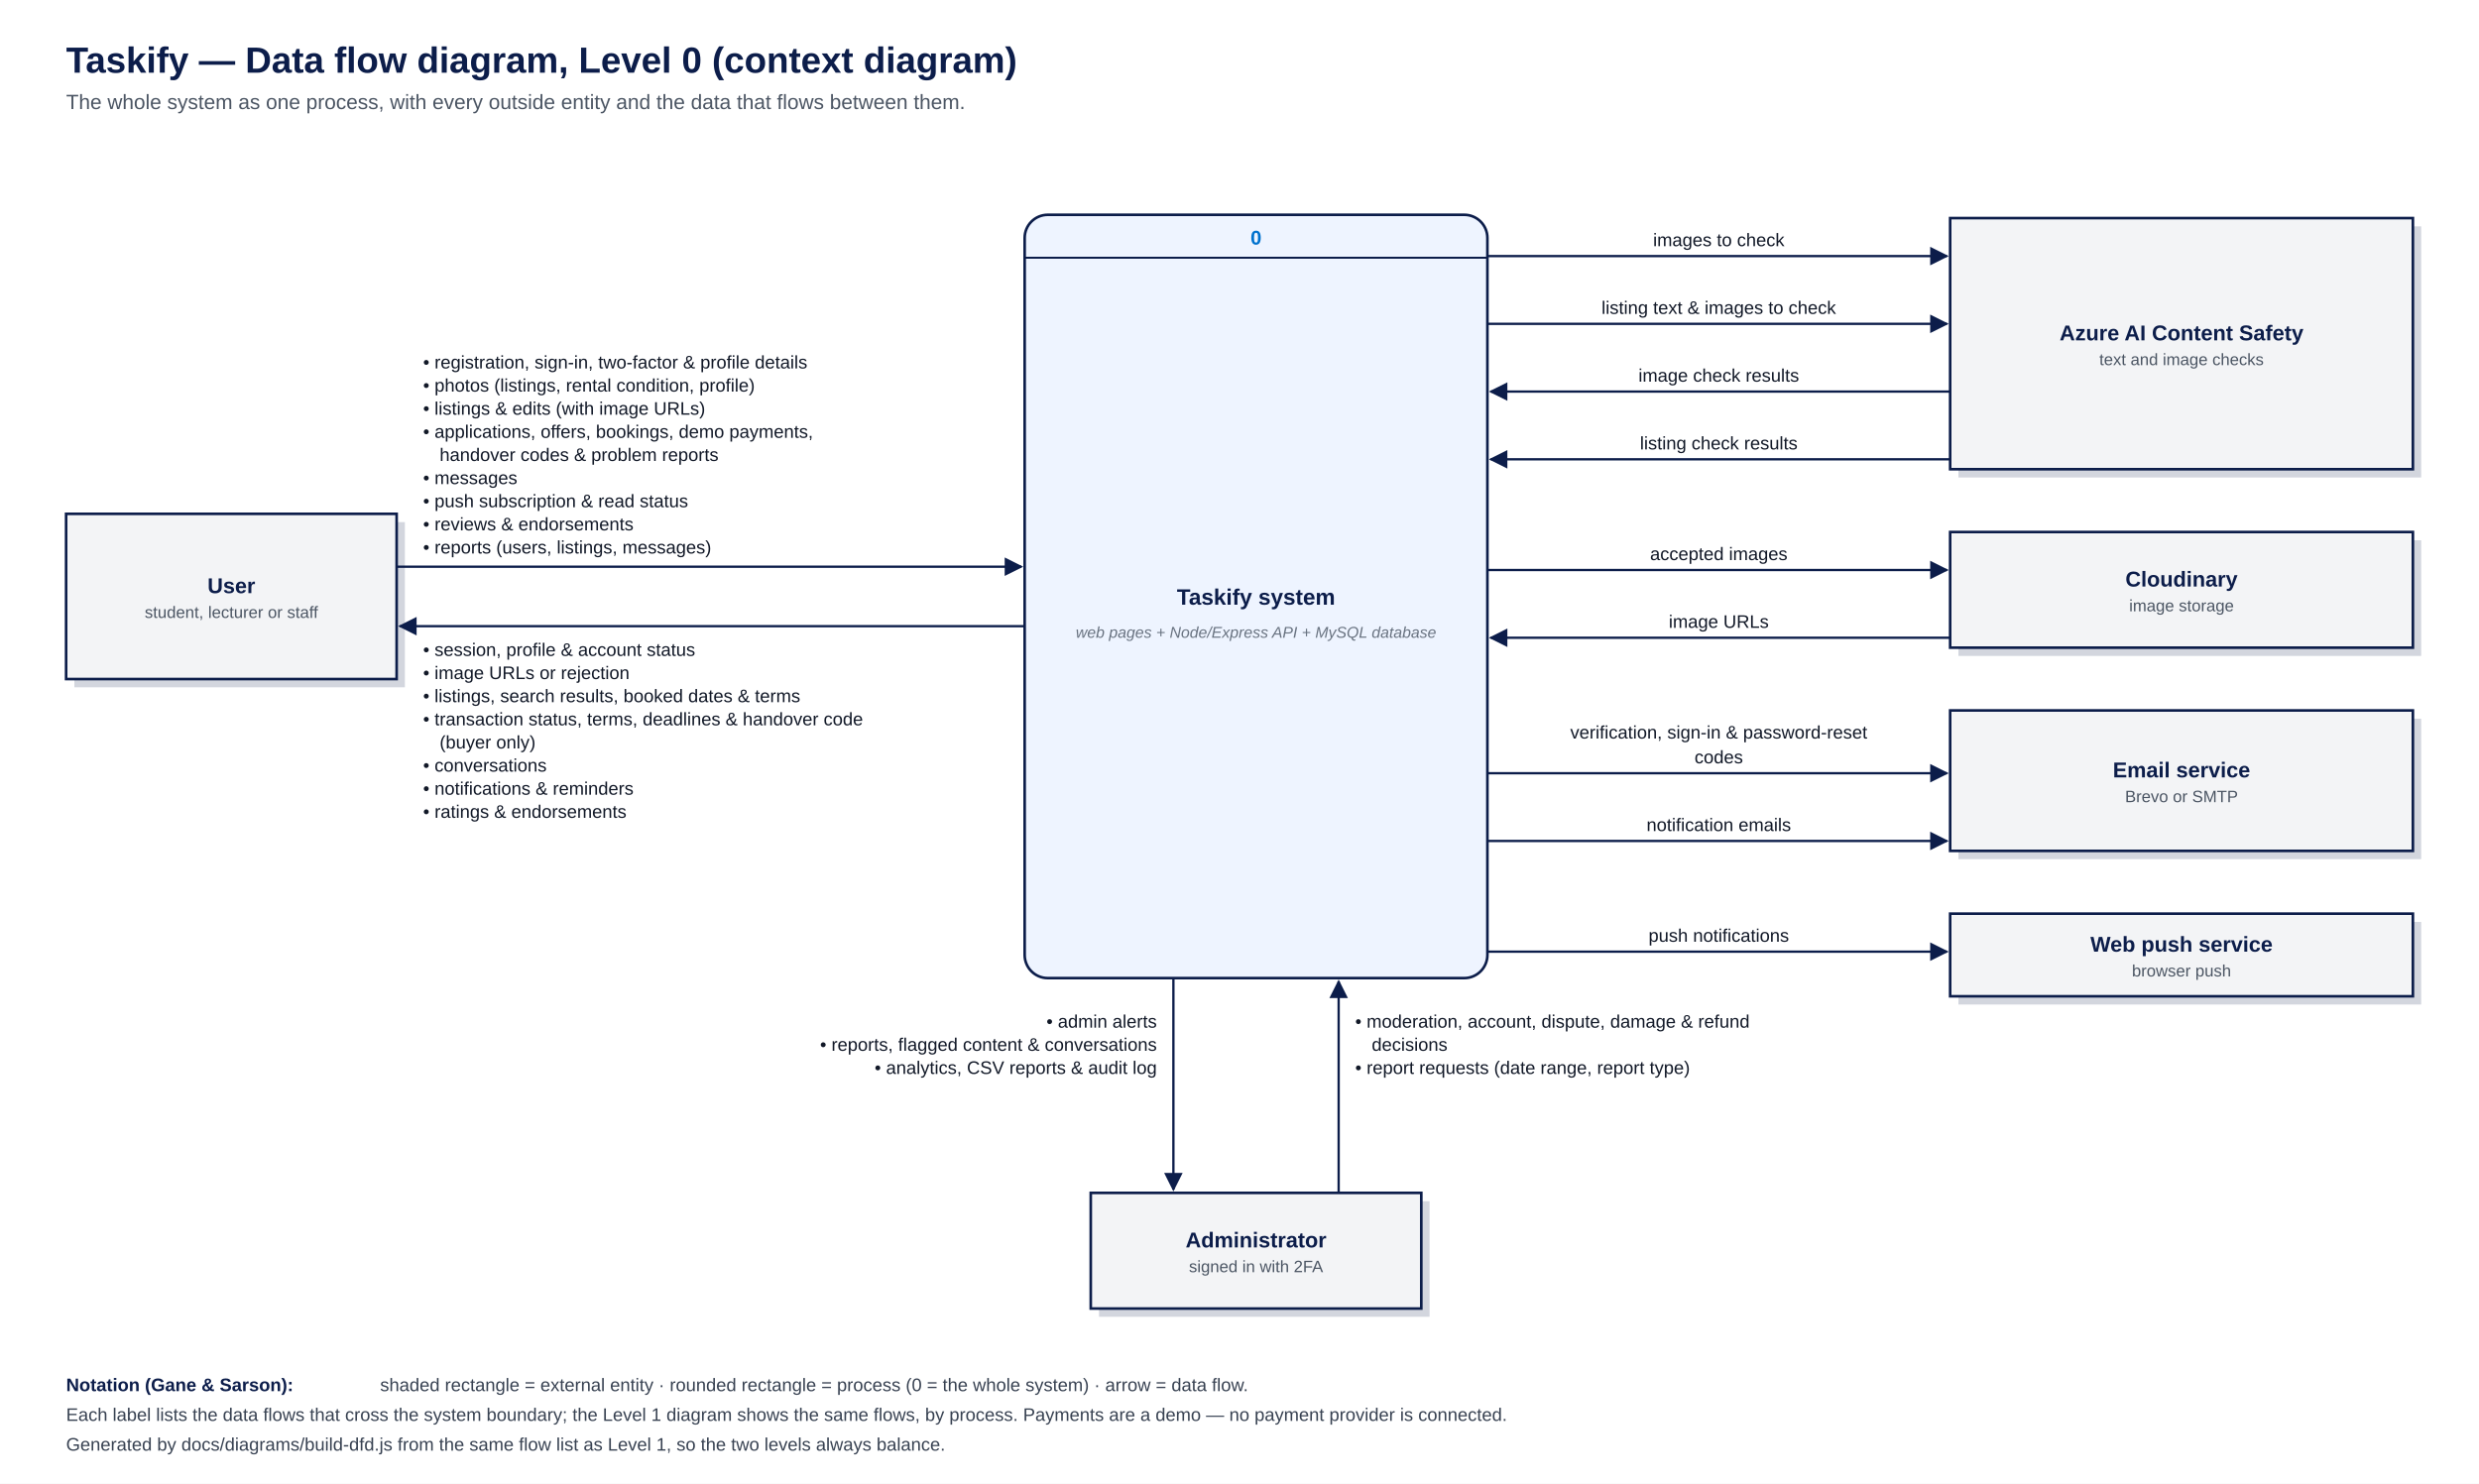
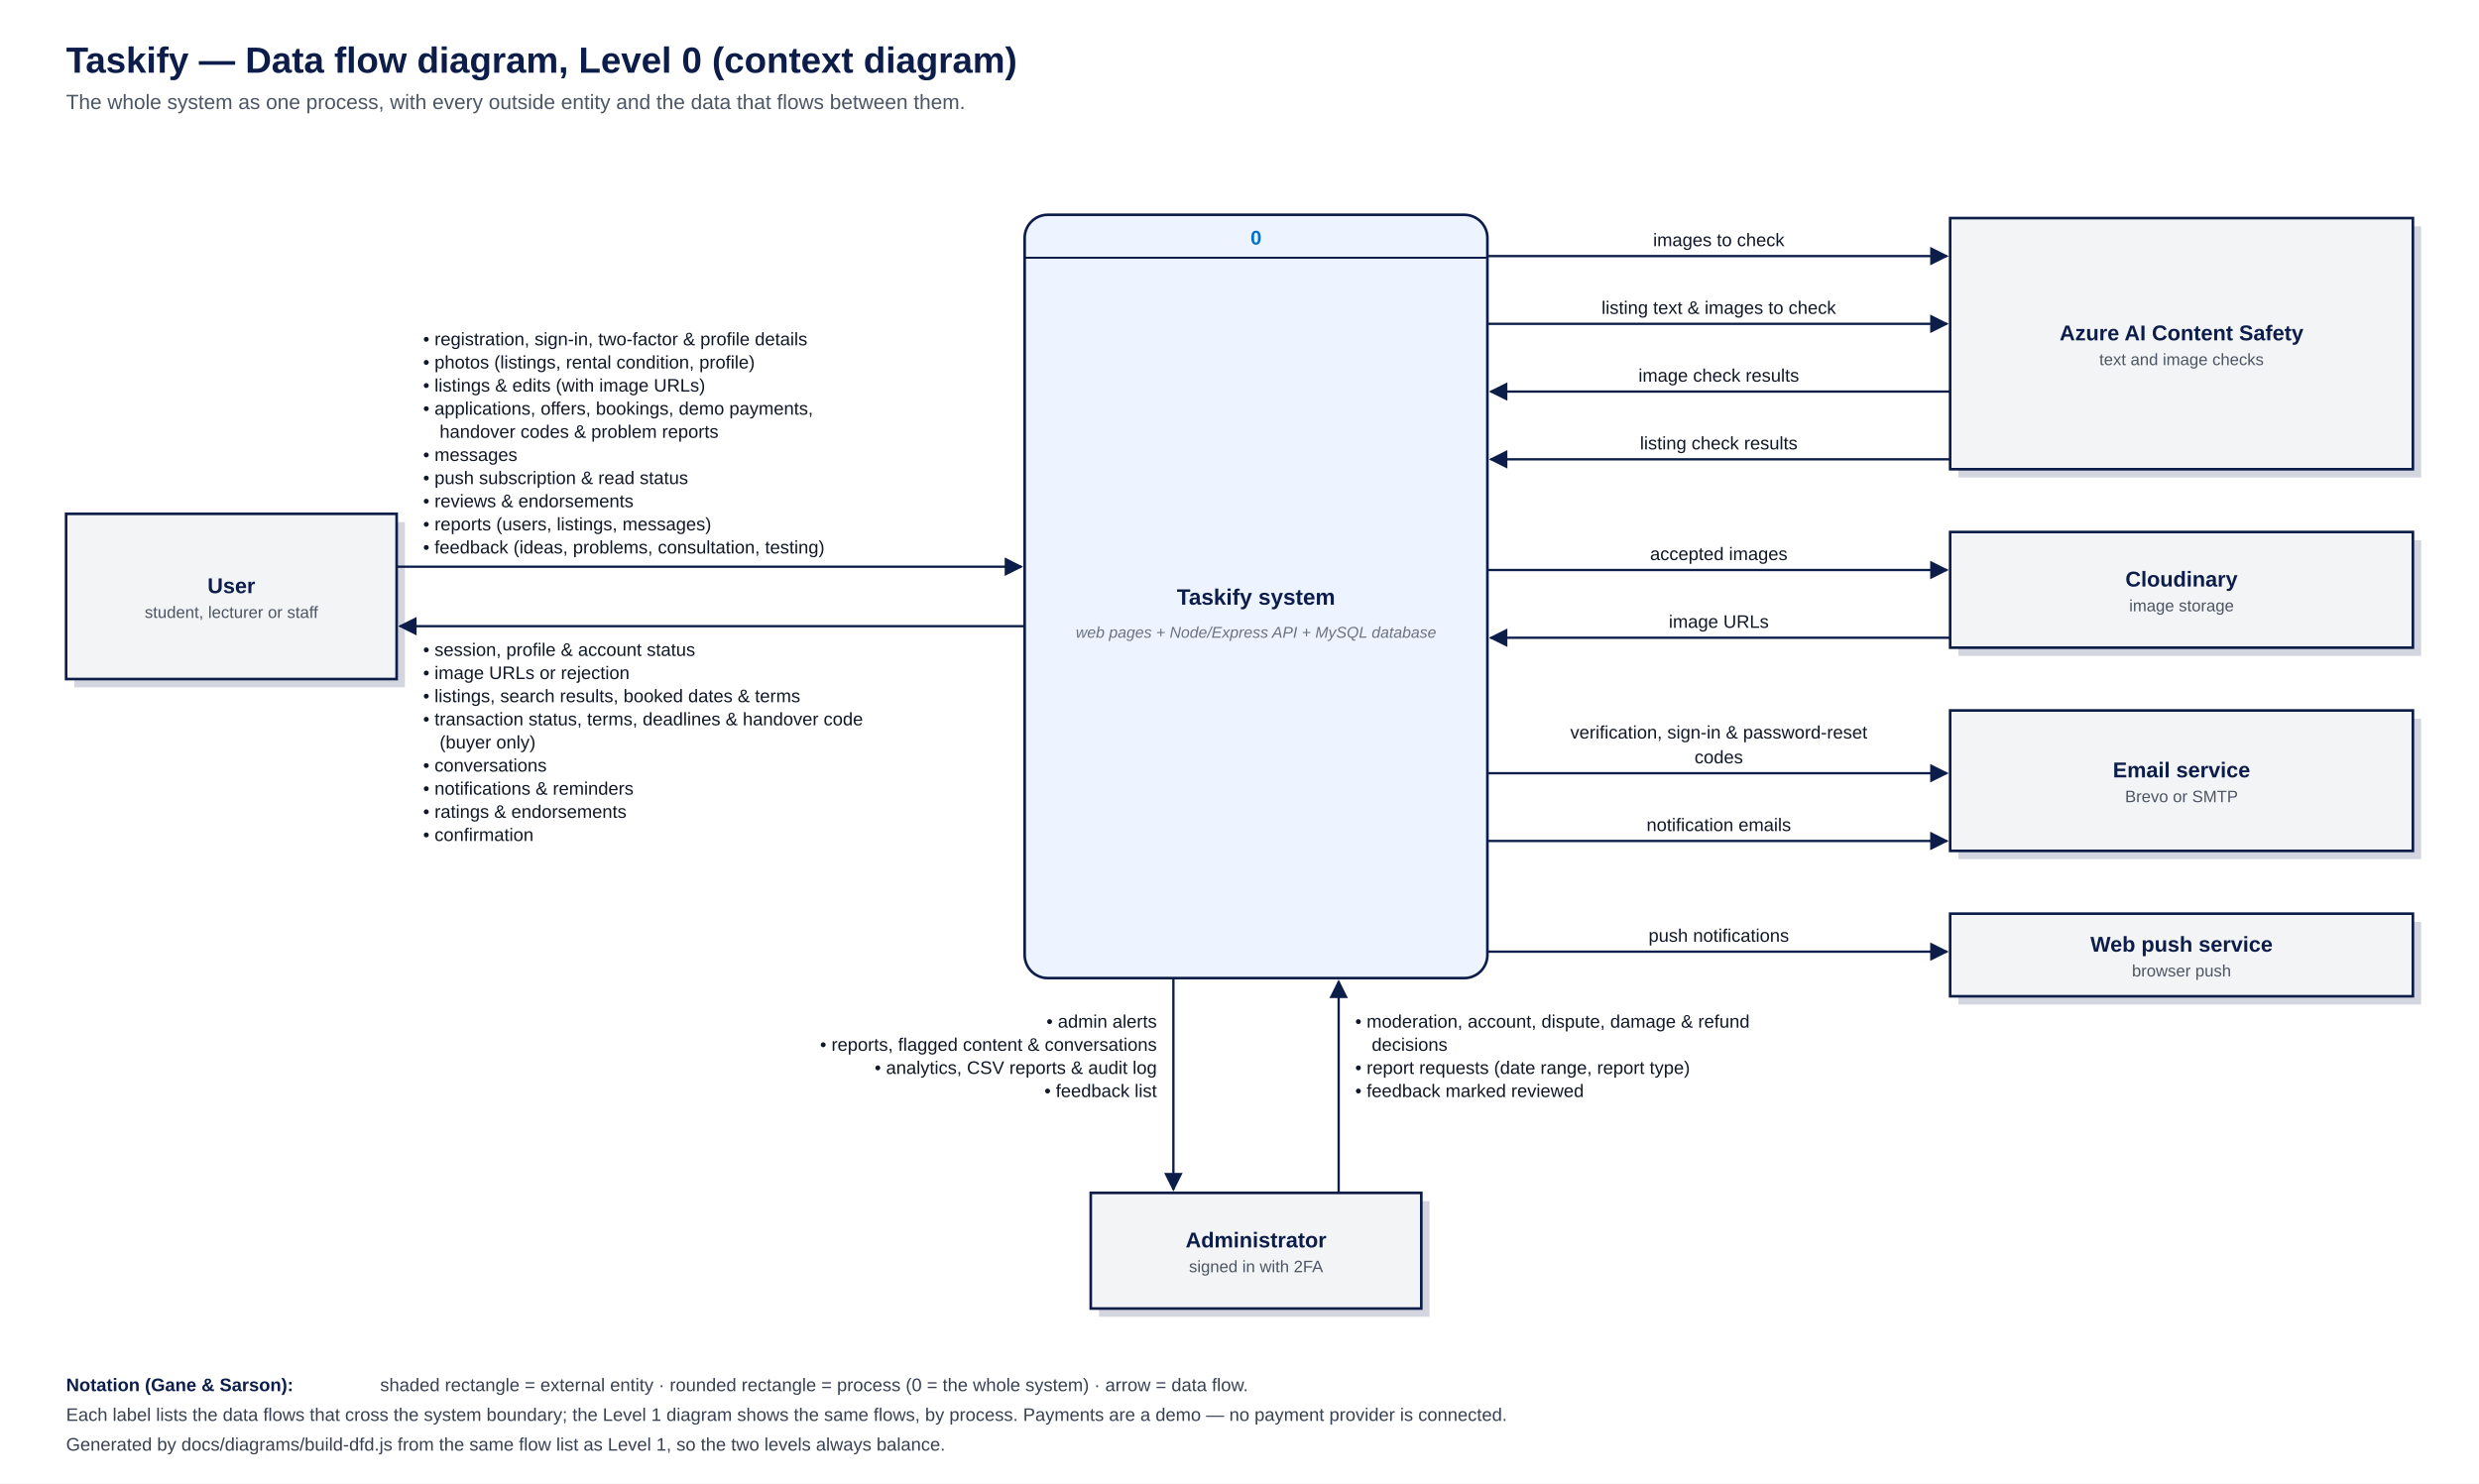
<svg xmlns="http://www.w3.org/2000/svg" viewBox="0 0 1500 898" width="1500" height="898" font-family="Poppins, 'Segoe UI', Arial, sans-serif">
  <defs>
    <marker id="arrow" viewBox="0 0 10 10" refX="9" refY="5" markerWidth="8" markerHeight="8" orient="auto-start-reverse">
      <path d="M0,0 L10,5 L0,10 z" fill="#0C1D4A" />
    </marker>
    <style>
      .title { font-size: 22px; font-weight: 700; fill: #0C1D4A; }
      .subtitle { font-size: 12.5px; fill: #4B5563; }
      .flow { fill: none; stroke: #0C1D4A; stroke-width: 1.4; marker-end: url(#arrow); }
      .flow2 { fill: none; stroke: #0C1D4A; stroke-width: 1.4; marker-end: url(#arrow); marker-start: url(#arrow); }
      .flabel { font-size: 11px; fill: #111827; }
      .proc { fill: #EEF4FF; stroke: #0C1D4A; stroke-width: 1.6; }
      .proc-id { font-size: 12px; font-weight: 700; fill: #0072CE; }
      .proc-name { font-size: 13.5px; font-weight: 700; fill: #0C1D4A; }
      .proc-code { font-size: 9.5px; fill: #687280; font-style: italic; }
      .ent { fill: #F3F4F6; stroke: #0C1D4A; stroke-width: 1.6; }
      .ent-shadow { fill: #0C1D4A; opacity: 0.18; }
      .ent-name { font-size: 13px; font-weight: 700; fill: #0C1D4A; }
      .ent-sub { font-size: 10px; fill: #4B5563; }
      .store-line { fill: none; stroke: #009B72; stroke-width: 1.6; }
      .store-fill { fill: #E6F6F0; }
      .store-id { font-size: 12px; font-weight: 700; fill: #007A5A; }
      .store-name { font-size: 12px; font-weight: 600; fill: #0C1D4A; }
      .legend { font-size: 11px; fill: #374151; }
      .legend-b { font-size: 11px; font-weight: 700; fill: #0C1D4A; }
    </style>
  </defs>
  <rect x="0" y="0" width="1500" height="898" fill="#FFFFFF" />
  <text class="title" x="40" y="44">Taskify — Data flow diagram, Level 0 (context diagram)</text>
  <text class="subtitle" x="40" y="66">The whole system as one process, with every outside entity and the data that flows between them.</text>
  <rect class="proc" x="620" y="130" width="280" height="462" rx="14" />
  <line x1="620" y1="156" x2="900" y2="156" stroke="#0C1D4A" stroke-width="1.2" />
  <text class="proc-id" x="760" y="148" text-anchor="middle">0</text>
  <text class="proc-name" x="760" y="366" text-anchor="middle">Taskify system</text>
  <text class="proc-code" x="760" y="386" text-anchor="middle">web pages + Node/Express API + MySQL database</text>
  <rect class="ent-shadow" x="1185" y="137" width="280" height="152" />
  <rect class="ent" x="1180" y="132" width="280" height="152" />
  <text class="ent-name" x="1320" y="206" text-anchor="middle">Azure AI Content Safety</text>
  <text class="ent-sub" x="1320" y="221" text-anchor="middle">text and image checks</text>
  <path class="flow" d="M900,155 L1178,155" />
  <text class="flabel" x="1040" y="149" text-anchor="middle">images to check</text>
  <path class="flow" d="M900,196 L1178,196" />
  <text class="flabel" x="1040" y="190" text-anchor="middle">listing text &amp; images to check</text>
  <path class="flow" d="M1180,237 L902,237" />
  <text class="flabel" x="1040" y="231" text-anchor="middle">image check results</text>
  <path class="flow" d="M1180,278 L902,278" />
  <text class="flabel" x="1040" y="272" text-anchor="middle">listing check results</text>
  <rect class="ent-shadow" x="1185" y="327" width="280" height="70" />
  <rect class="ent" x="1180" y="322" width="280" height="70" />
  <text class="ent-name" x="1320" y="355" text-anchor="middle">Cloudinary</text>
  <text class="ent-sub" x="1320" y="370" text-anchor="middle">image storage</text>
  <path class="flow" d="M900,345 L1178,345" />
  <text class="flabel" x="1040" y="339" text-anchor="middle">accepted images</text>
  <path class="flow" d="M1180,386 L902,386" />
  <text class="flabel" x="1040" y="380" text-anchor="middle">image URLs</text>
  <rect class="ent-shadow" x="1185" y="435" width="280" height="85" />
  <rect class="ent" x="1180" y="430" width="280" height="85" />
  <text class="ent-name" x="1320" y="470.5" text-anchor="middle">Email service</text>
  <text class="ent-sub" x="1320" y="485.5" text-anchor="middle">Brevo or SMTP</text>
  <path class="flow" d="M900,468 L1178,468" />
  <text class="flabel" x="1040" y="447" text-anchor="middle">verification, sign-in &amp; password-reset</text>
  <text class="flabel" x="1040" y="462" text-anchor="middle">   codes</text>
  <path class="flow" d="M900,509 L1178,509" />
  <text class="flabel" x="1040" y="503" text-anchor="middle">notification emails</text>
  <rect class="ent-shadow" x="1185" y="558" width="280" height="50" />
  <rect class="ent" x="1180" y="553" width="280" height="50" />
  <text class="ent-name" x="1320" y="576" text-anchor="middle">Web push service</text>
  <text class="ent-sub" x="1320" y="591" text-anchor="middle">browser push</text>
  <path class="flow" d="M900,576 L1178,576" />
  <text class="flabel" x="1040" y="570" text-anchor="middle">push notifications</text>
  <rect class="ent-shadow" x="45" y="316" width="200" height="100" />
  <rect class="ent" x="40" y="311" width="200" height="100" />
  <text class="ent-name" x="140" y="359" text-anchor="middle">User</text>
  <text class="ent-sub" x="140" y="374" text-anchor="middle">student, lecturer or staff</text>
  <path class="flow" d="M240,343 L618,343" />
  <path class="flow" d="M620,379 L242,379" />
-   <text class="flabel" x="256" y="223">• registration, sign-in, two-factor &amp; profile details</text>
-   <text class="flabel" x="256" y="237">• photos (listings, rental condition, profile)</text>
-   <text class="flabel" x="256" y="251">• listings &amp; edits (with image URLs)</text>
-   <text class="flabel" x="256" y="265">• applications, offers, bookings, demo payments,</text>
-   <text class="flabel" x="266" y="279">handover codes &amp; problem reports</text>
-   <text class="flabel" x="256" y="293">• messages</text>
-   <text class="flabel" x="256" y="307">• push subscription &amp; read status</text>
-   <text class="flabel" x="256" y="321">• reviews &amp; endorsements</text>
-   <text class="flabel" x="256" y="335">• reports (users, listings, messages)</text>
+   <text class="flabel" x="256" y="209">• registration, sign-in, two-factor &amp; profile details</text>
+   <text class="flabel" x="256" y="223">• photos (listings, rental condition, profile)</text>
+   <text class="flabel" x="256" y="237">• listings &amp; edits (with image URLs)</text>
+   <text class="flabel" x="256" y="251">• applications, offers, bookings, demo payments,</text>
+   <text class="flabel" x="266" y="265">handover codes &amp; problem reports</text>
+   <text class="flabel" x="256" y="279">• messages</text>
+   <text class="flabel" x="256" y="293">• push subscription &amp; read status</text>
+   <text class="flabel" x="256" y="307">• reviews &amp; endorsements</text>
+   <text class="flabel" x="256" y="321">• reports (users, listings, messages)</text>
+   <text class="flabel" x="256" y="335">• feedback (ideas, problems, consultation, testing)</text>
  <text class="flabel" x="256" y="397">• session, profile &amp; account status</text>
  <text class="flabel" x="256" y="411">• image URLs or rejection</text>
  <text class="flabel" x="256" y="425">• listings, search results, booked dates &amp; terms</text>
  <text class="flabel" x="256" y="439">• transaction status, terms, deadlines &amp; handover code</text>
  <text class="flabel" x="266" y="453">(buyer only)</text>
  <text class="flabel" x="256" y="467">• conversations</text>
  <text class="flabel" x="256" y="481">• notifications &amp; reminders</text>
  <text class="flabel" x="256" y="495">• ratings &amp; endorsements</text>
+   <text class="flabel" x="256" y="509">• confirmation</text>
  <rect class="ent-shadow" x="665" y="727" width="200" height="70" />
  <rect class="ent" x="660" y="722" width="200" height="70" />
  <text class="ent-name" x="760" y="755" text-anchor="middle">Administrator</text>
  <text class="ent-sub" x="760" y="770" text-anchor="middle">signed in with 2FA</text>
  <path class="flow" d="M710,592 L710,720" />
  <path class="flow" d="M810,722 L810,594" />
  <text class="flabel" x="700" y="622" text-anchor="end">• admin alerts</text>
  <text class="flabel" x="700" y="636" text-anchor="end">• reports, flagged content &amp; conversations</text>
  <text class="flabel" x="700" y="650" text-anchor="end">• analytics, CSV reports &amp; audit log</text>
+   <text class="flabel" x="700" y="664" text-anchor="end">• feedback list</text>
  <text class="flabel" x="820" y="622">• moderation, account, dispute, damage &amp; refund</text>
  <text class="flabel" x="830" y="636">decisions</text>
  <text class="flabel" x="820" y="650">• report requests (date range, report type)</text>
+   <text class="flabel" x="820" y="664">• feedback marked reviewed</text>
  <text class="legend-b" x="40" y="842">Notation (Gane &amp; Sarson):</text>
  <text class="legend" x="230" y="842">shaded rectangle = external entity · rounded rectangle = process (0 = the whole system) · arrow = data flow.</text>
  <text class="legend" x="40" y="860">Each label lists the data flows that cross the system boundary; the Level 1 diagram shows the same flows, by process. Payments are a demo — no payment provider is connected.</text>
  <text class="legend" x="40" y="878">Generated by docs/diagrams/build-dfd.js from the same flow list as Level 1, so the two levels always balance.</text>
</svg>
